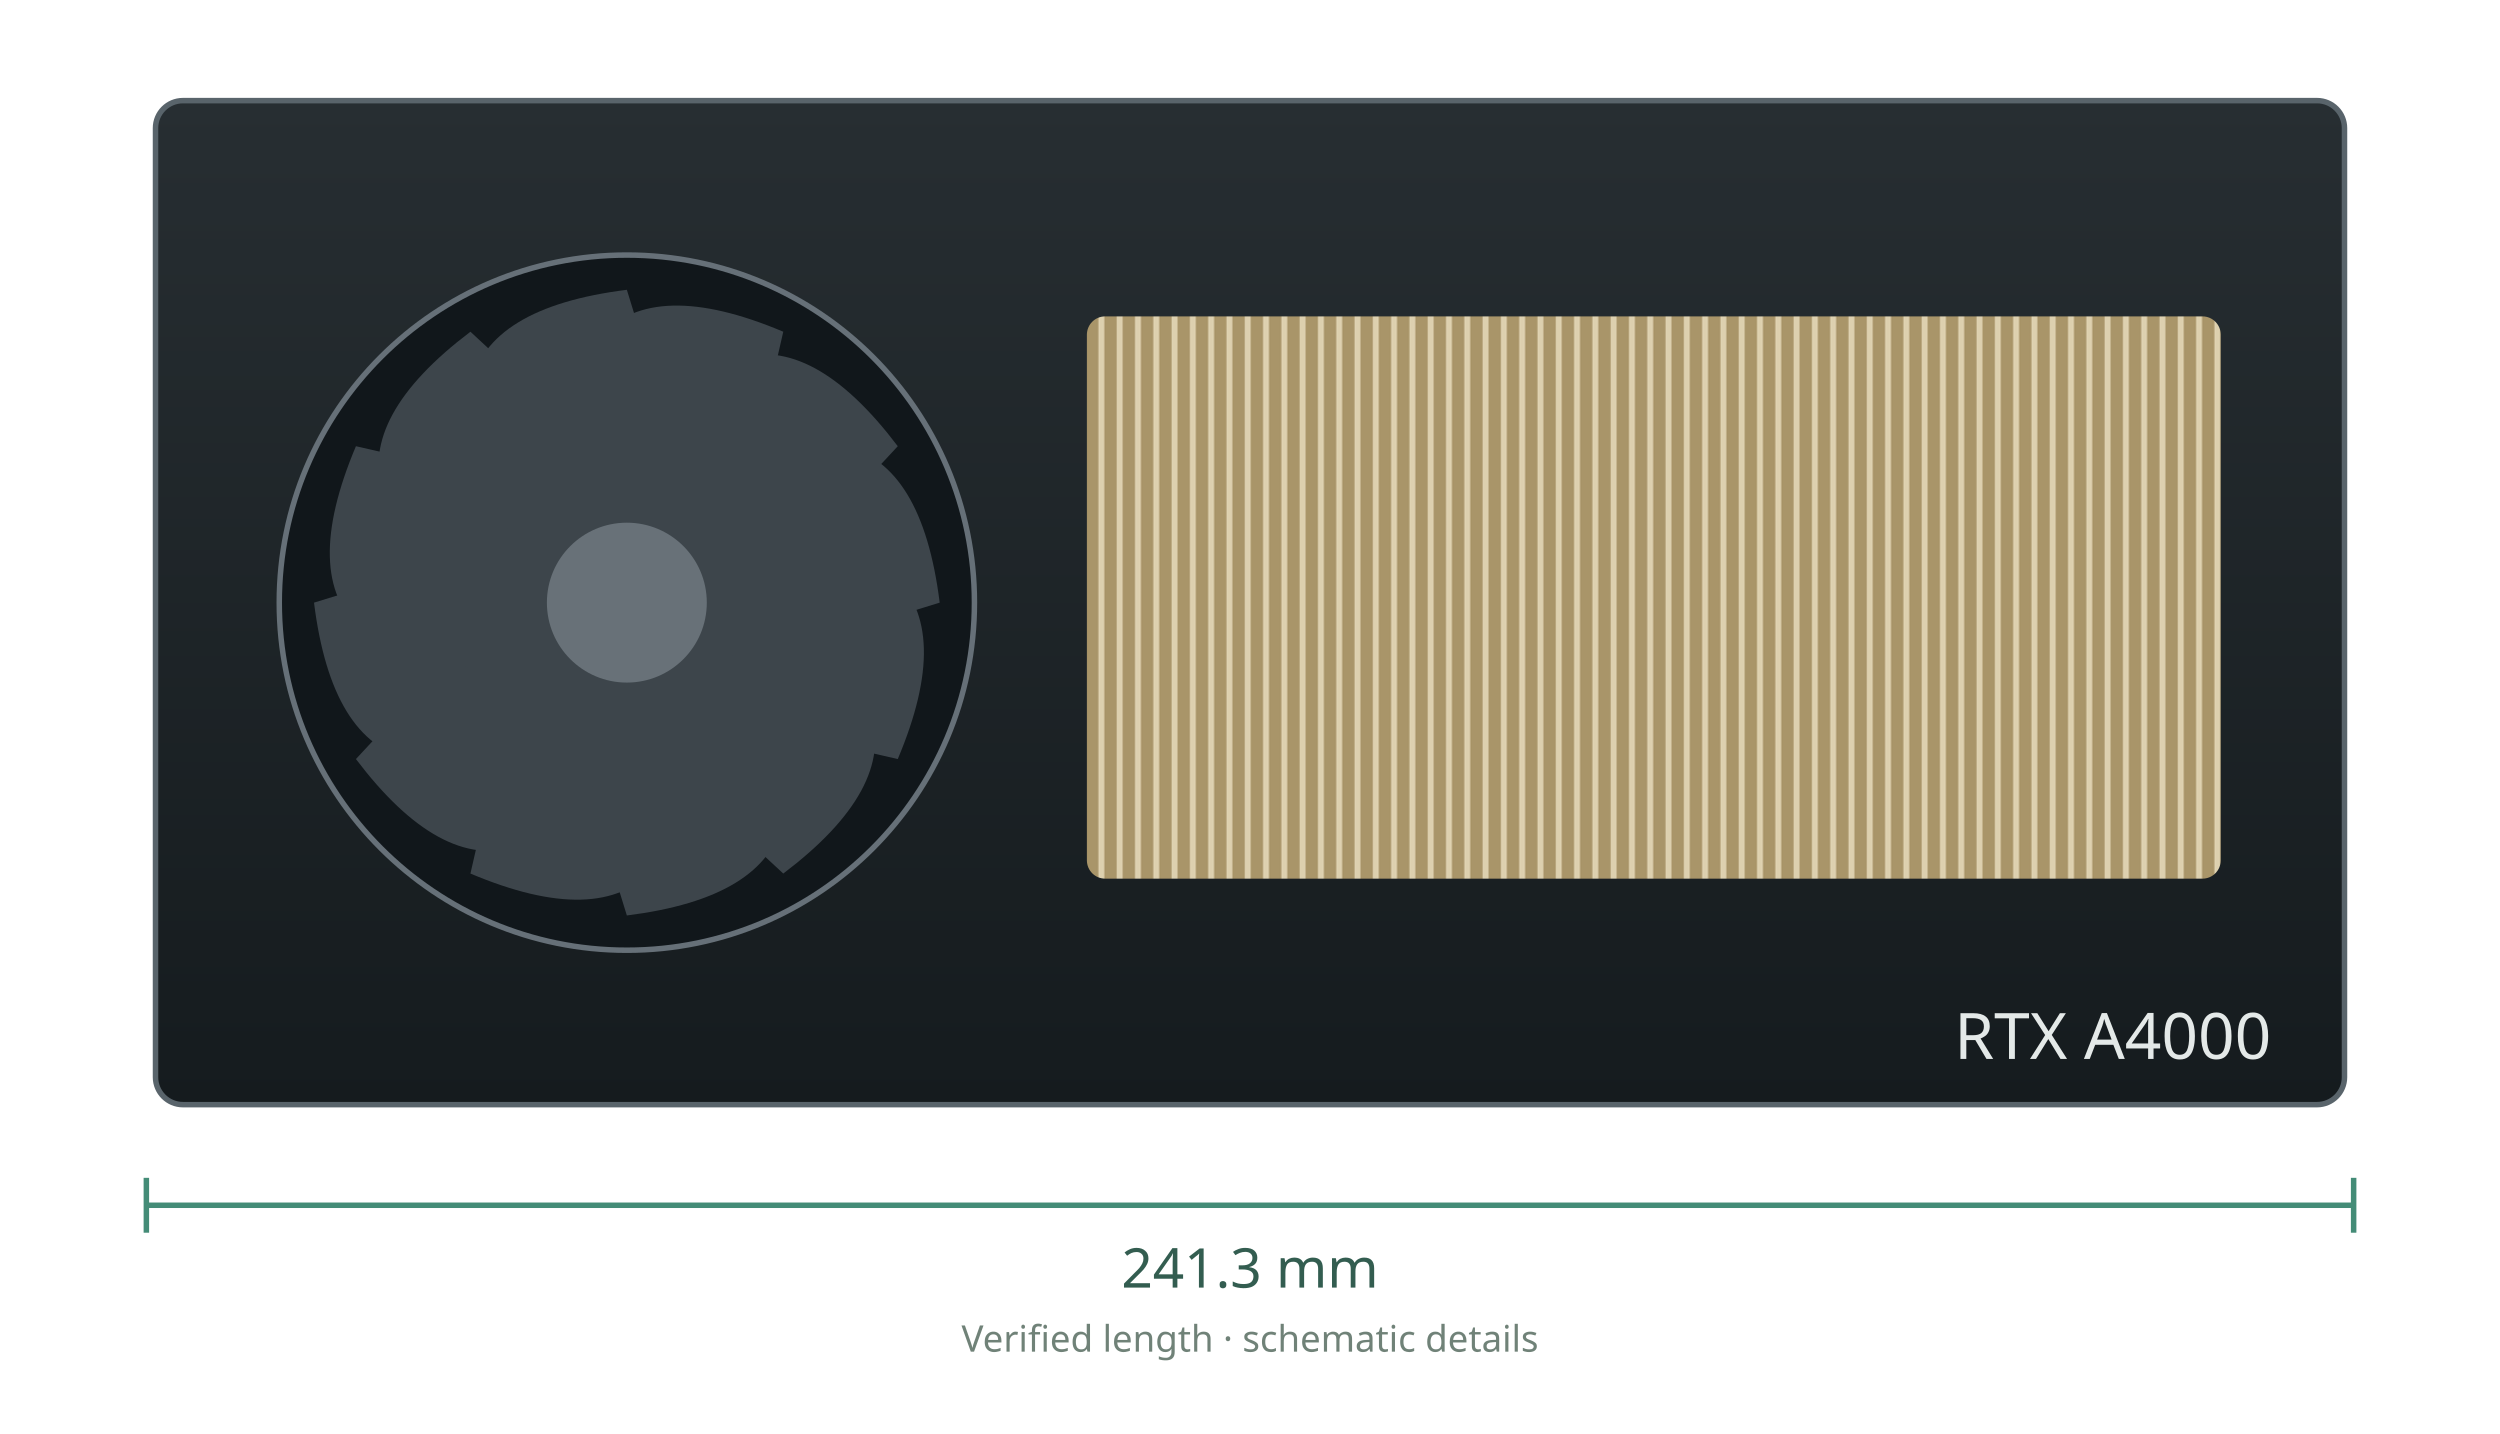
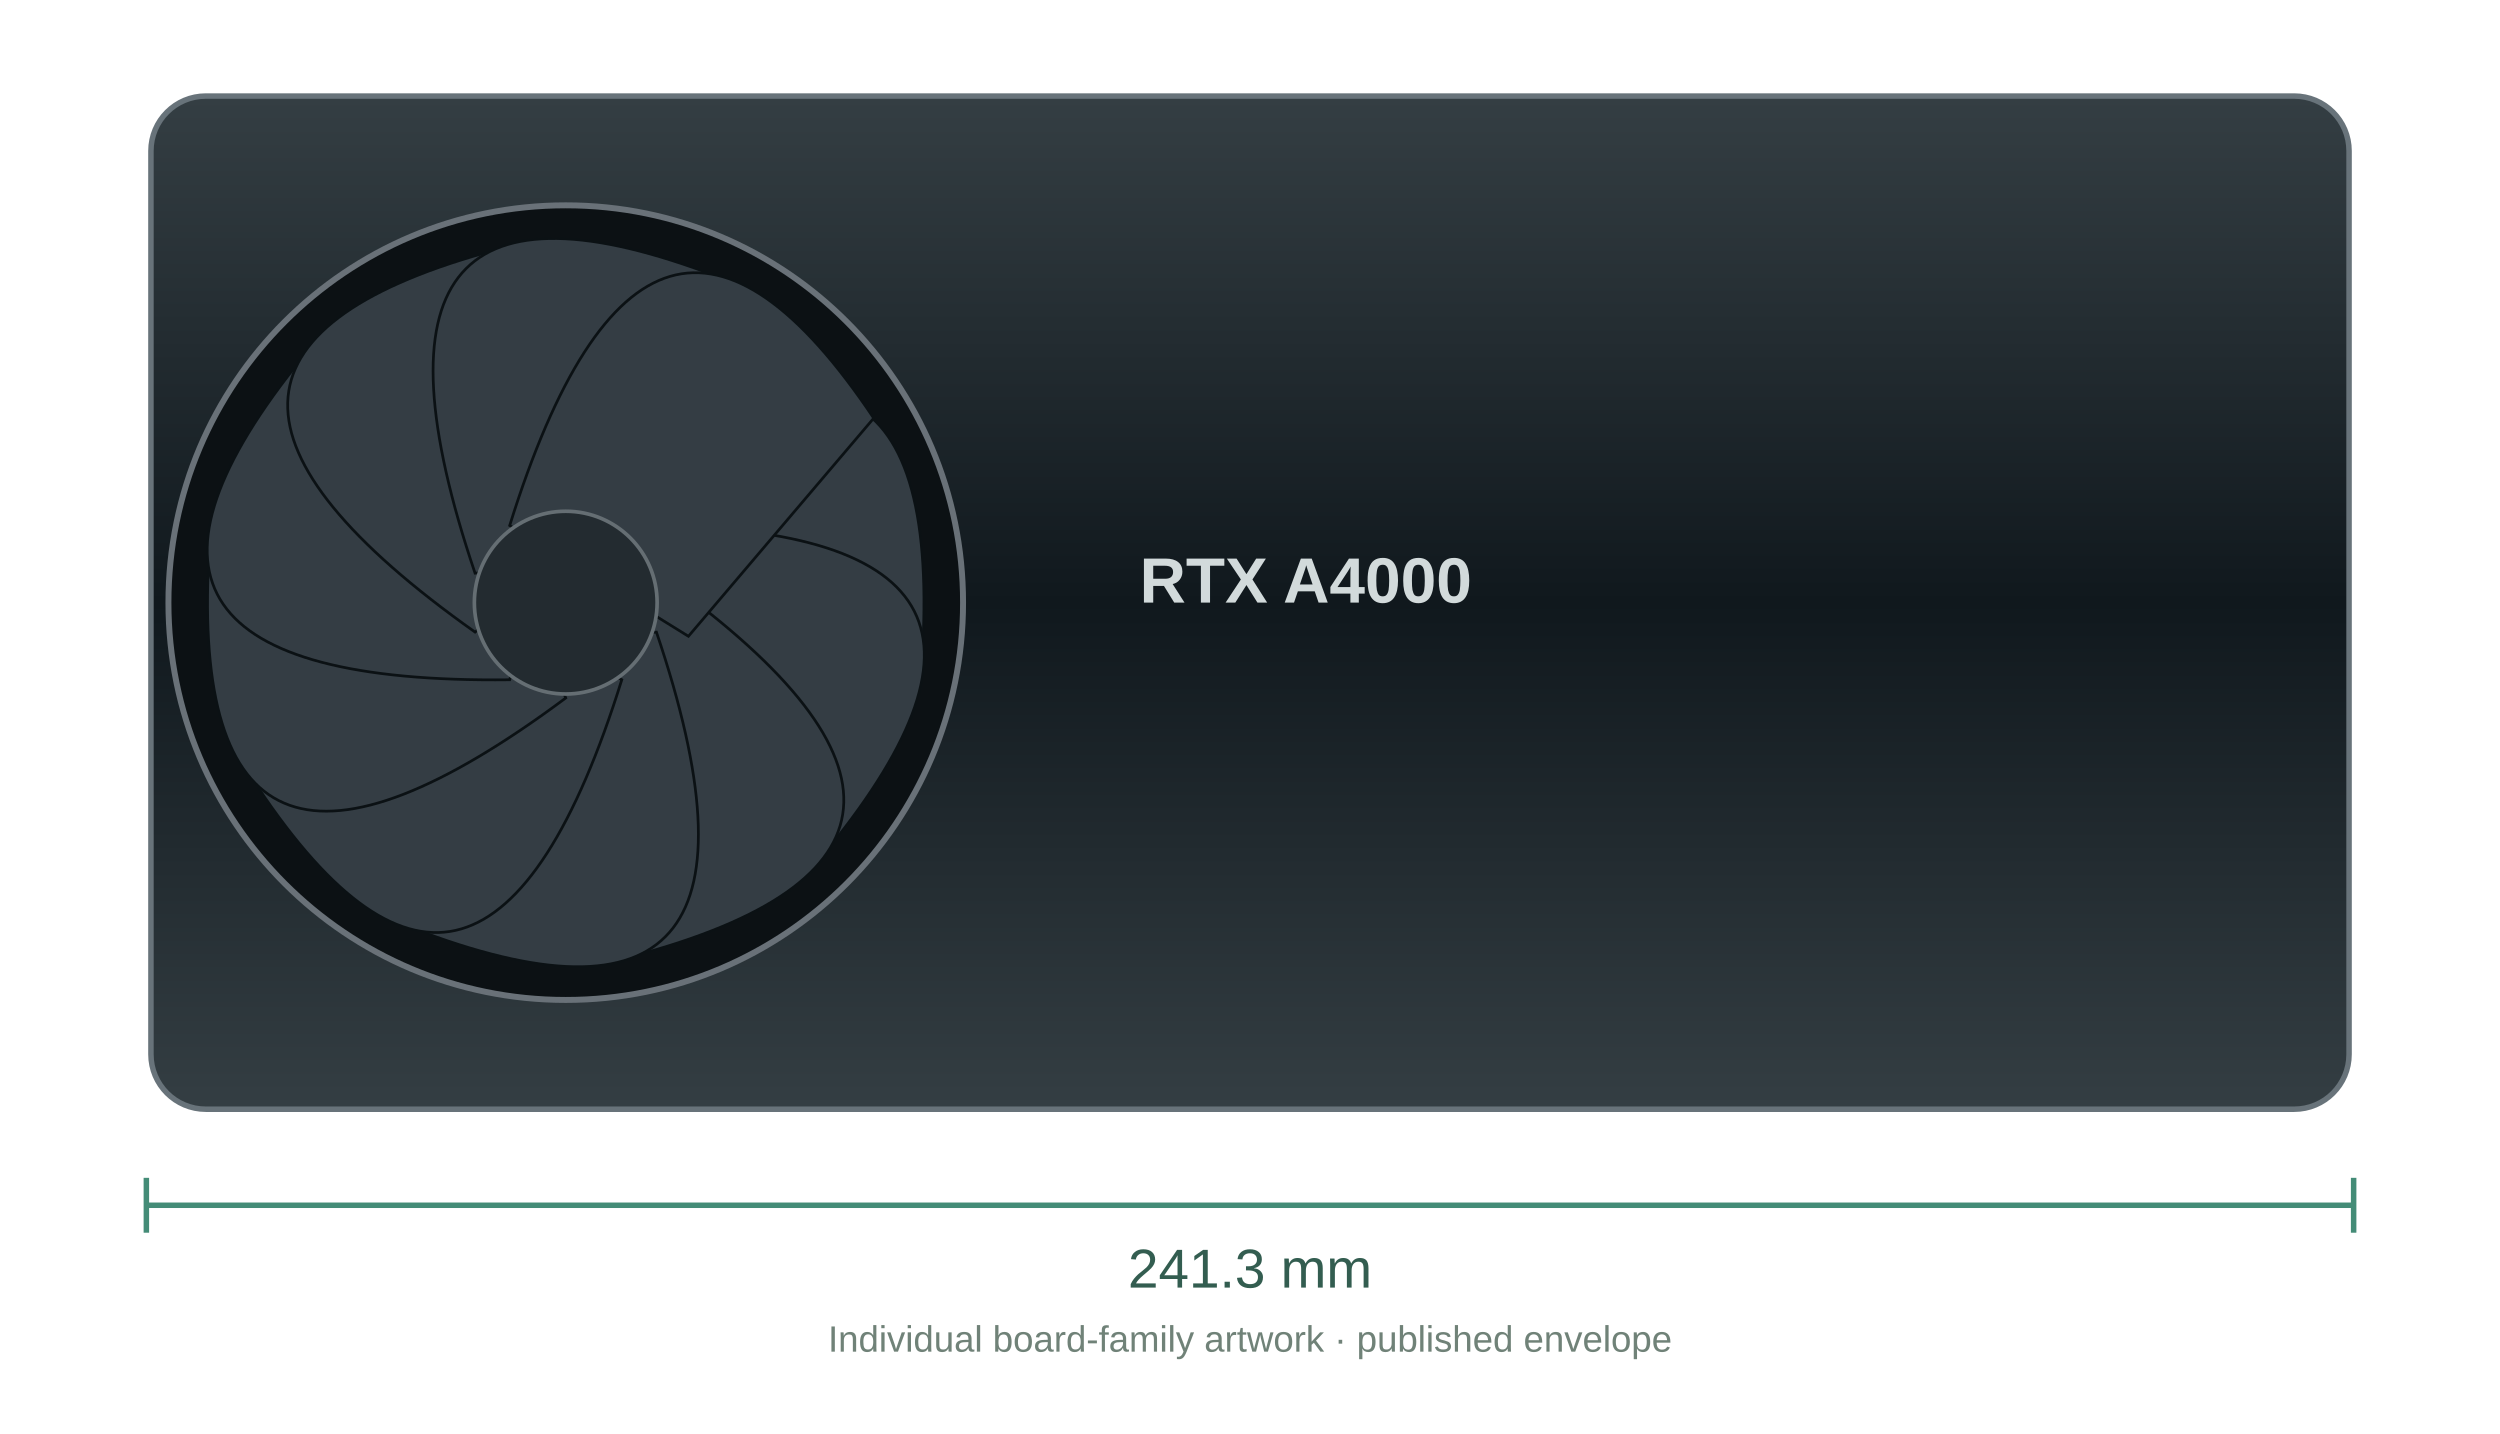
- <svg xmlns="http://www.w3.org/2000/svg" viewBox="-16 -10 273.3 156.76" role="img" aria-label="RTX A4000 dimensioned 2D schematic">
+ <svg xmlns="http://www.w3.org/2000/svg" viewBox="-16 -10 273.3 156.76" role="img" aria-label="RTX A4000 dimensioned view">
  <defs>
-     <linearGradient id="body" x2="0" y2="1">
-       <stop stop-color="#272e32" />
-       <stop offset="1" stop-color="#151b1e" />
+     <linearGradient id="shell" x2="0" y2="1">
+       <stop stop-color="#343e43" />
+       <stop offset=".5" stop-color="#10181d" />
+       <stop offset="1" stop-color="#343e43" />
    </linearGradient>
-     <pattern id="fins" width="2" height="4" patternUnits="userSpaceOnUse">
-       <rect width="2" height="4" fill="#a99569" />
-       <path d="M.4 0V4" stroke="#ddd0af" stroke-width=".65" />
-     </pattern>
+     <linearGradient id="metal" x2="0" y2="1">
+       <stop stop-color="#6c767c" />
+       <stop offset=".4" stop-color="#343e43" />
+       <stop offset="1" stop-color="#6c767c" />
+     </linearGradient>
  </defs>
-   <rect x="1" y="1" width="239.3" height="109.76" rx="3" fill="url(#body)" stroke="#59646b" stroke-width=".6" />
-   <rect x="102.819" y="24.587" width="123.952" height="61.468" rx="2" fill="url(#fins)" />
-   <circle cx="52.527" cy="55.88" r="37.998" fill="#11171b" stroke="#667078" stroke-width=".6" />
-   <path d="M52.527 48.28 Q82.926 25.481 86.726 55.88 L62.027 63.48Z" transform="rotate(0 52.5272 55.88)" fill="#3d454b" />
-   <path d="M52.527 48.28 Q82.926 25.481 86.726 55.88 L62.027 63.48Z" transform="rotate(30 52.5272 55.88)" fill="#3d454b" />
-   <path d="M52.527 48.28 Q82.926 25.481 86.726 55.88 L62.027 63.48Z" transform="rotate(60 52.5272 55.88)" fill="#3d454b" />
-   <path d="M52.527 48.28 Q82.926 25.481 86.726 55.88 L62.027 63.48Z" transform="rotate(90 52.5272 55.88)" fill="#3d454b" />
-   <path d="M52.527 48.28 Q82.926 25.481 86.726 55.88 L62.027 63.48Z" transform="rotate(120 52.5272 55.88)" fill="#3d454b" />
-   <path d="M52.527 48.28 Q82.926 25.481 86.726 55.88 L62.027 63.48Z" transform="rotate(150 52.5272 55.88)" fill="#3d454b" />
-   <path d="M52.527 48.28 Q82.926 25.481 86.726 55.88 L62.027 63.48Z" transform="rotate(180 52.5272 55.88)" fill="#3d454b" />
-   <path d="M52.527 48.28 Q82.926 25.481 86.726 55.88 L62.027 63.48Z" transform="rotate(210 52.5272 55.88)" fill="#3d454b" />
-   <path d="M52.527 48.28 Q82.926 25.481 86.726 55.88 L62.027 63.48Z" transform="rotate(240 52.5272 55.88)" fill="#3d454b" />
-   <path d="M52.527 48.28 Q82.926 25.481 86.726 55.88 L62.027 63.48Z" transform="rotate(270 52.5272 55.88)" fill="#3d454b" />
-   <path d="M52.527 48.28 Q82.926 25.481 86.726 55.88 L62.027 63.48Z" transform="rotate(300 52.5272 55.88)" fill="#3d454b" />
-   <path d="M52.527 48.28 Q82.926 25.481 86.726 55.88 L62.027 63.48Z" transform="rotate(330 52.5272 55.88)" fill="#3d454b" />
-   <circle cx="52.527" cy="55.88" r="8.74" fill="#687178" />
-   <text x="232.3" y="105.76" fill="#e4e9e8" font-family="system-ui,sans-serif" font-size="7.0" text-anchor="end">RTX A4000</text>
+   <rect x="0.5" y="0.5" width="240.3" height="110.76" rx="6" fill="url(#shell)" stroke="#68737a" stroke-width="0.6" />
+   <circle cx="45.847" cy="55.88" r="43.434" fill="#0c1114" stroke="#697178" stroke-width=".65" />
+   <path d="M45.847 45.456 Q86.675 15.052 84.938 59.355 L54.534 66.739Z" transform="rotate(0 45.847 55.88)" fill="#343d44" stroke="#0b1114" stroke-width=".3" />
+   <path d="M45.847 45.456 Q86.675 15.052 84.938 59.355 L54.534 66.739Z" transform="rotate(36 45.847 55.88)" fill="#343d44" stroke="#0b1114" stroke-width=".3" />
+   <path d="M45.847 45.456 Q86.675 15.052 84.938 59.355 L54.534 66.739Z" transform="rotate(72 45.847 55.88)" fill="#343d44" stroke="#0b1114" stroke-width=".3" />
+   <path d="M45.847 45.456 Q86.675 15.052 84.938 59.355 L54.534 66.739Z" transform="rotate(108 45.847 55.88)" fill="#343d44" stroke="#0b1114" stroke-width=".3" />
+   <path d="M45.847 45.456 Q86.675 15.052 84.938 59.355 L54.534 66.739Z" transform="rotate(144 45.847 55.88)" fill="#343d44" stroke="#0b1114" stroke-width=".3" />
+   <path d="M45.847 45.456 Q86.675 15.052 84.938 59.355 L54.534 66.739Z" transform="rotate(180 45.847 55.88)" fill="#343d44" stroke="#0b1114" stroke-width=".3" />
+   <path d="M45.847 45.456 Q86.675 15.052 84.938 59.355 L54.534 66.739Z" transform="rotate(216 45.847 55.88)" fill="#343d44" stroke="#0b1114" stroke-width=".3" />
+   <path d="M45.847 45.456 Q86.675 15.052 84.938 59.355 L54.534 66.739Z" transform="rotate(252 45.847 55.88)" fill="#343d44" stroke="#0b1114" stroke-width=".3" />
+   <path d="M45.847 45.456 Q86.675 15.052 84.938 59.355 L54.534 66.739Z" transform="rotate(288 45.847 55.88)" fill="#343d44" stroke="#0b1114" stroke-width=".3" />
+   <path d="M45.847 45.456 Q86.675 15.052 84.938 59.355 L54.534 66.739Z" transform="rotate(324 45.847 55.88)" fill="#343d44" stroke="#0b1114" stroke-width=".3" />
+   <circle cx="45.847" cy="55.88" r="9.99" fill="#232b30" stroke="#656e73" stroke-width=".4" />
+   <text x="108.585" y="55.88" fill="#d2dadb" font-family="Arial,Helvetica,sans-serif" font-size="7" font-weight="600" text-anchor="start">RTX A4000</text>
  <path d="M0 118.76V124.76 M0 121.76H241.3 M241.3 118.76V124.76" stroke="#448c77" fill="none" stroke-width=".6" />
-   <text x="120.65" y="130.76" text-anchor="middle" fill="#335d50" font-family="system-ui,sans-serif" font-size="6">241.3 mm</text>
-   <text x="120.65" y="137.76" text-anchor="middle" fill="#708278" font-family="system-ui,sans-serif" font-size="4">Verified length · schematic details</text>
+   <text x="120.65" y="130.76" text-anchor="middle" fill="#335d50" font-family="Arial,sans-serif" font-size="6">241.3 mm</text>
+   <text x="120.65" y="137.76" text-anchor="middle" fill="#708278" font-family="Arial,sans-serif" font-size="4">Individual board-family artwork · published envelope</text>
</svg>
